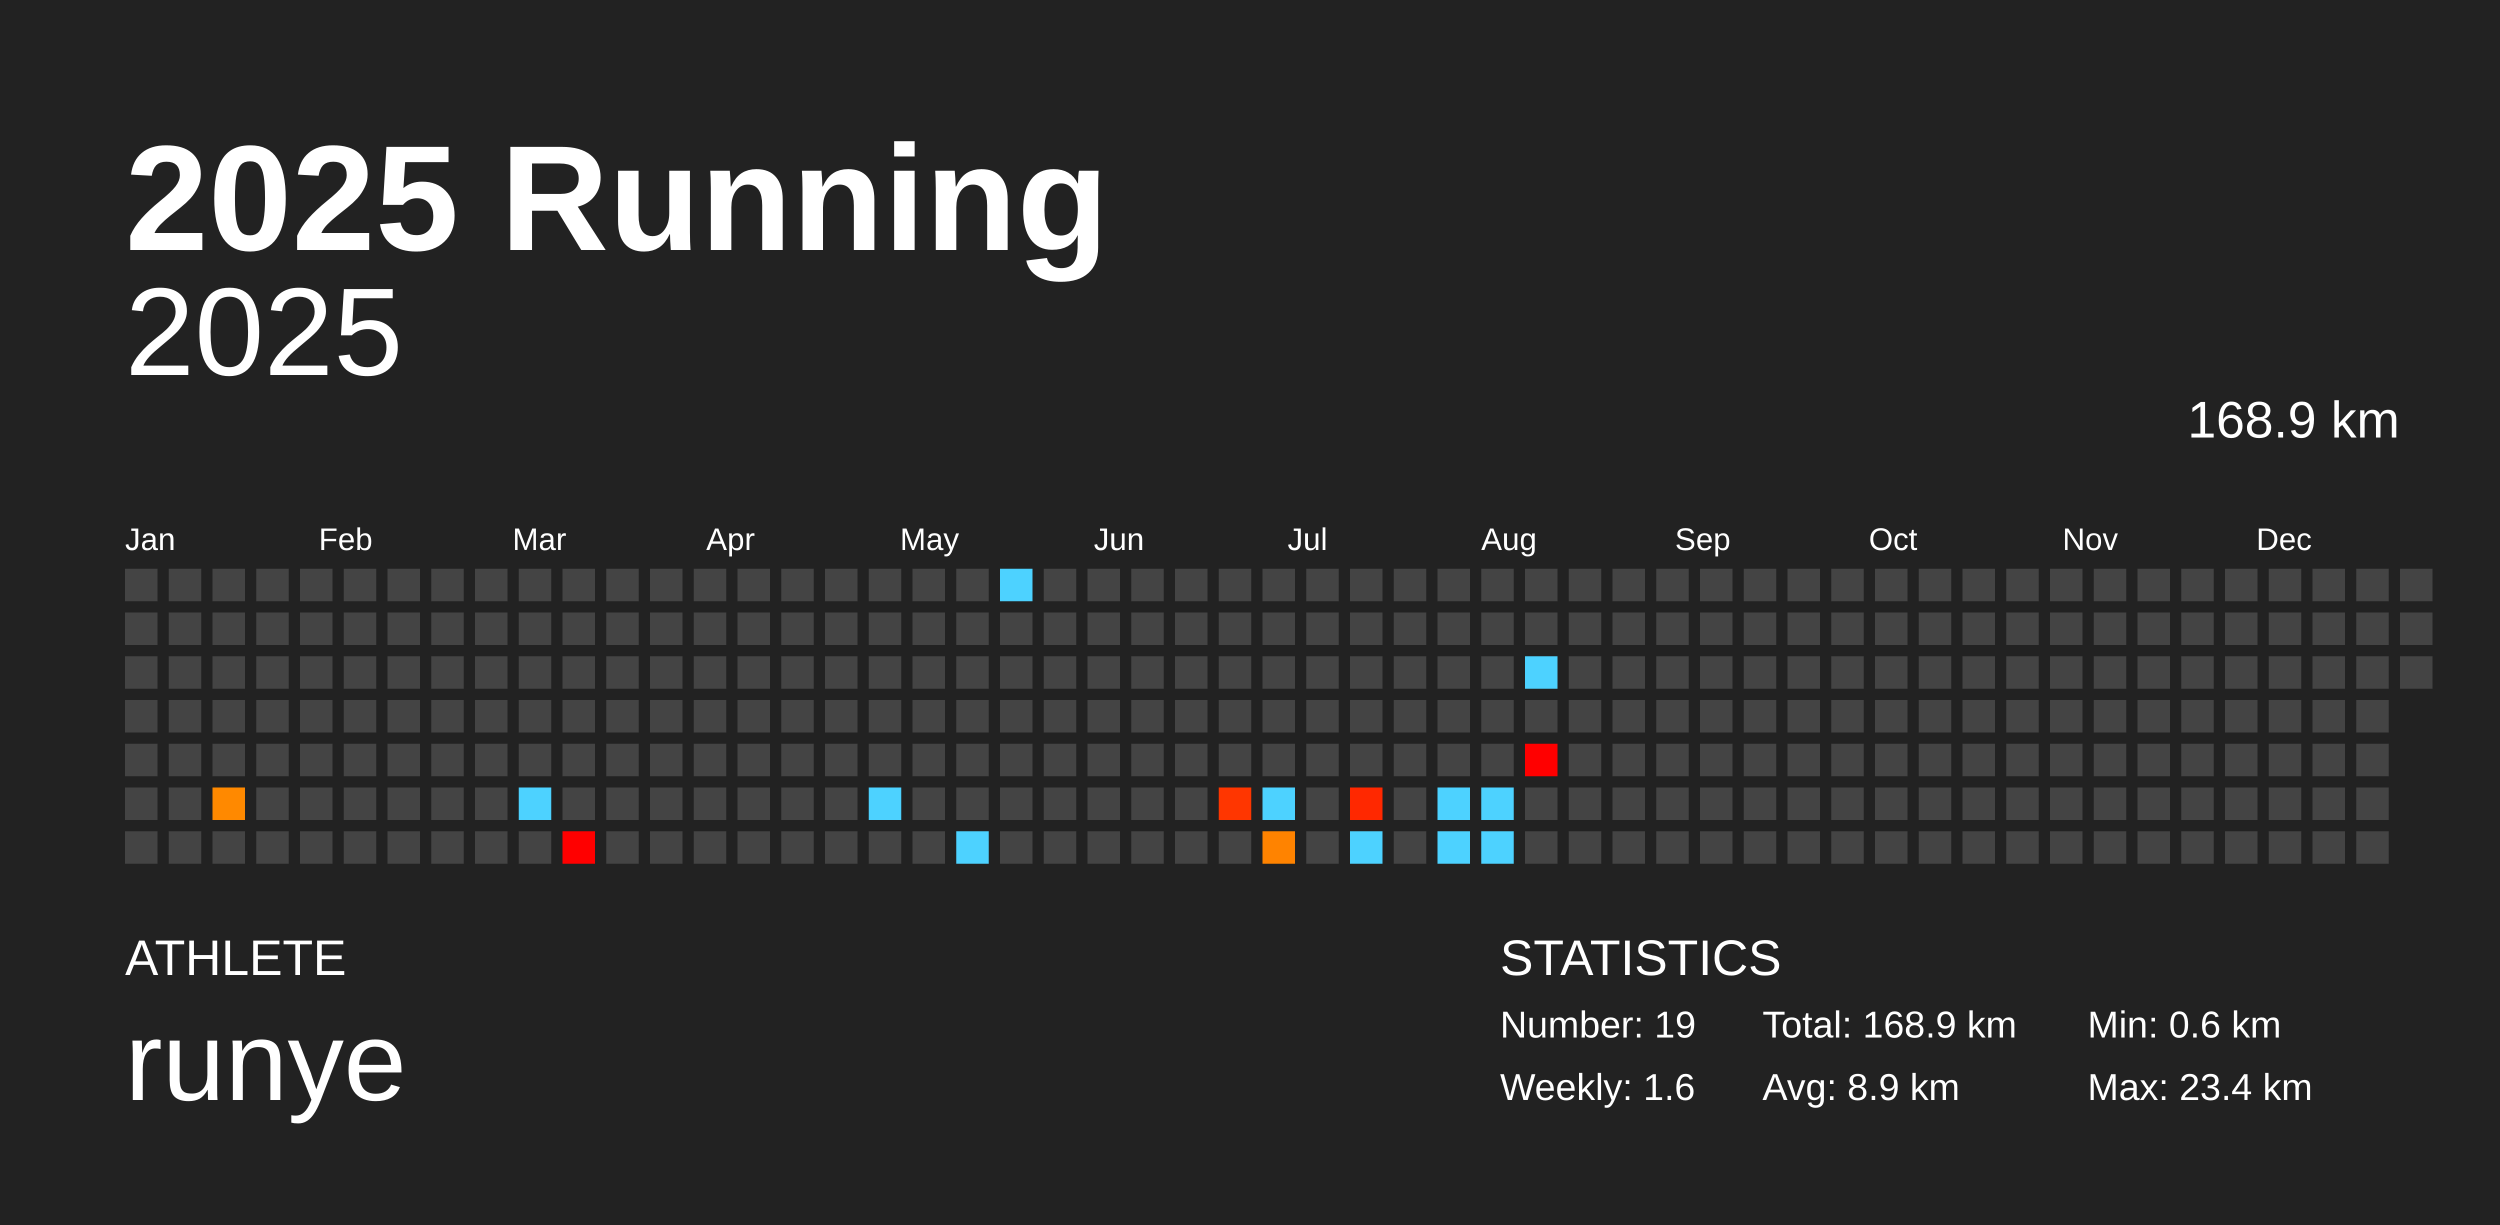
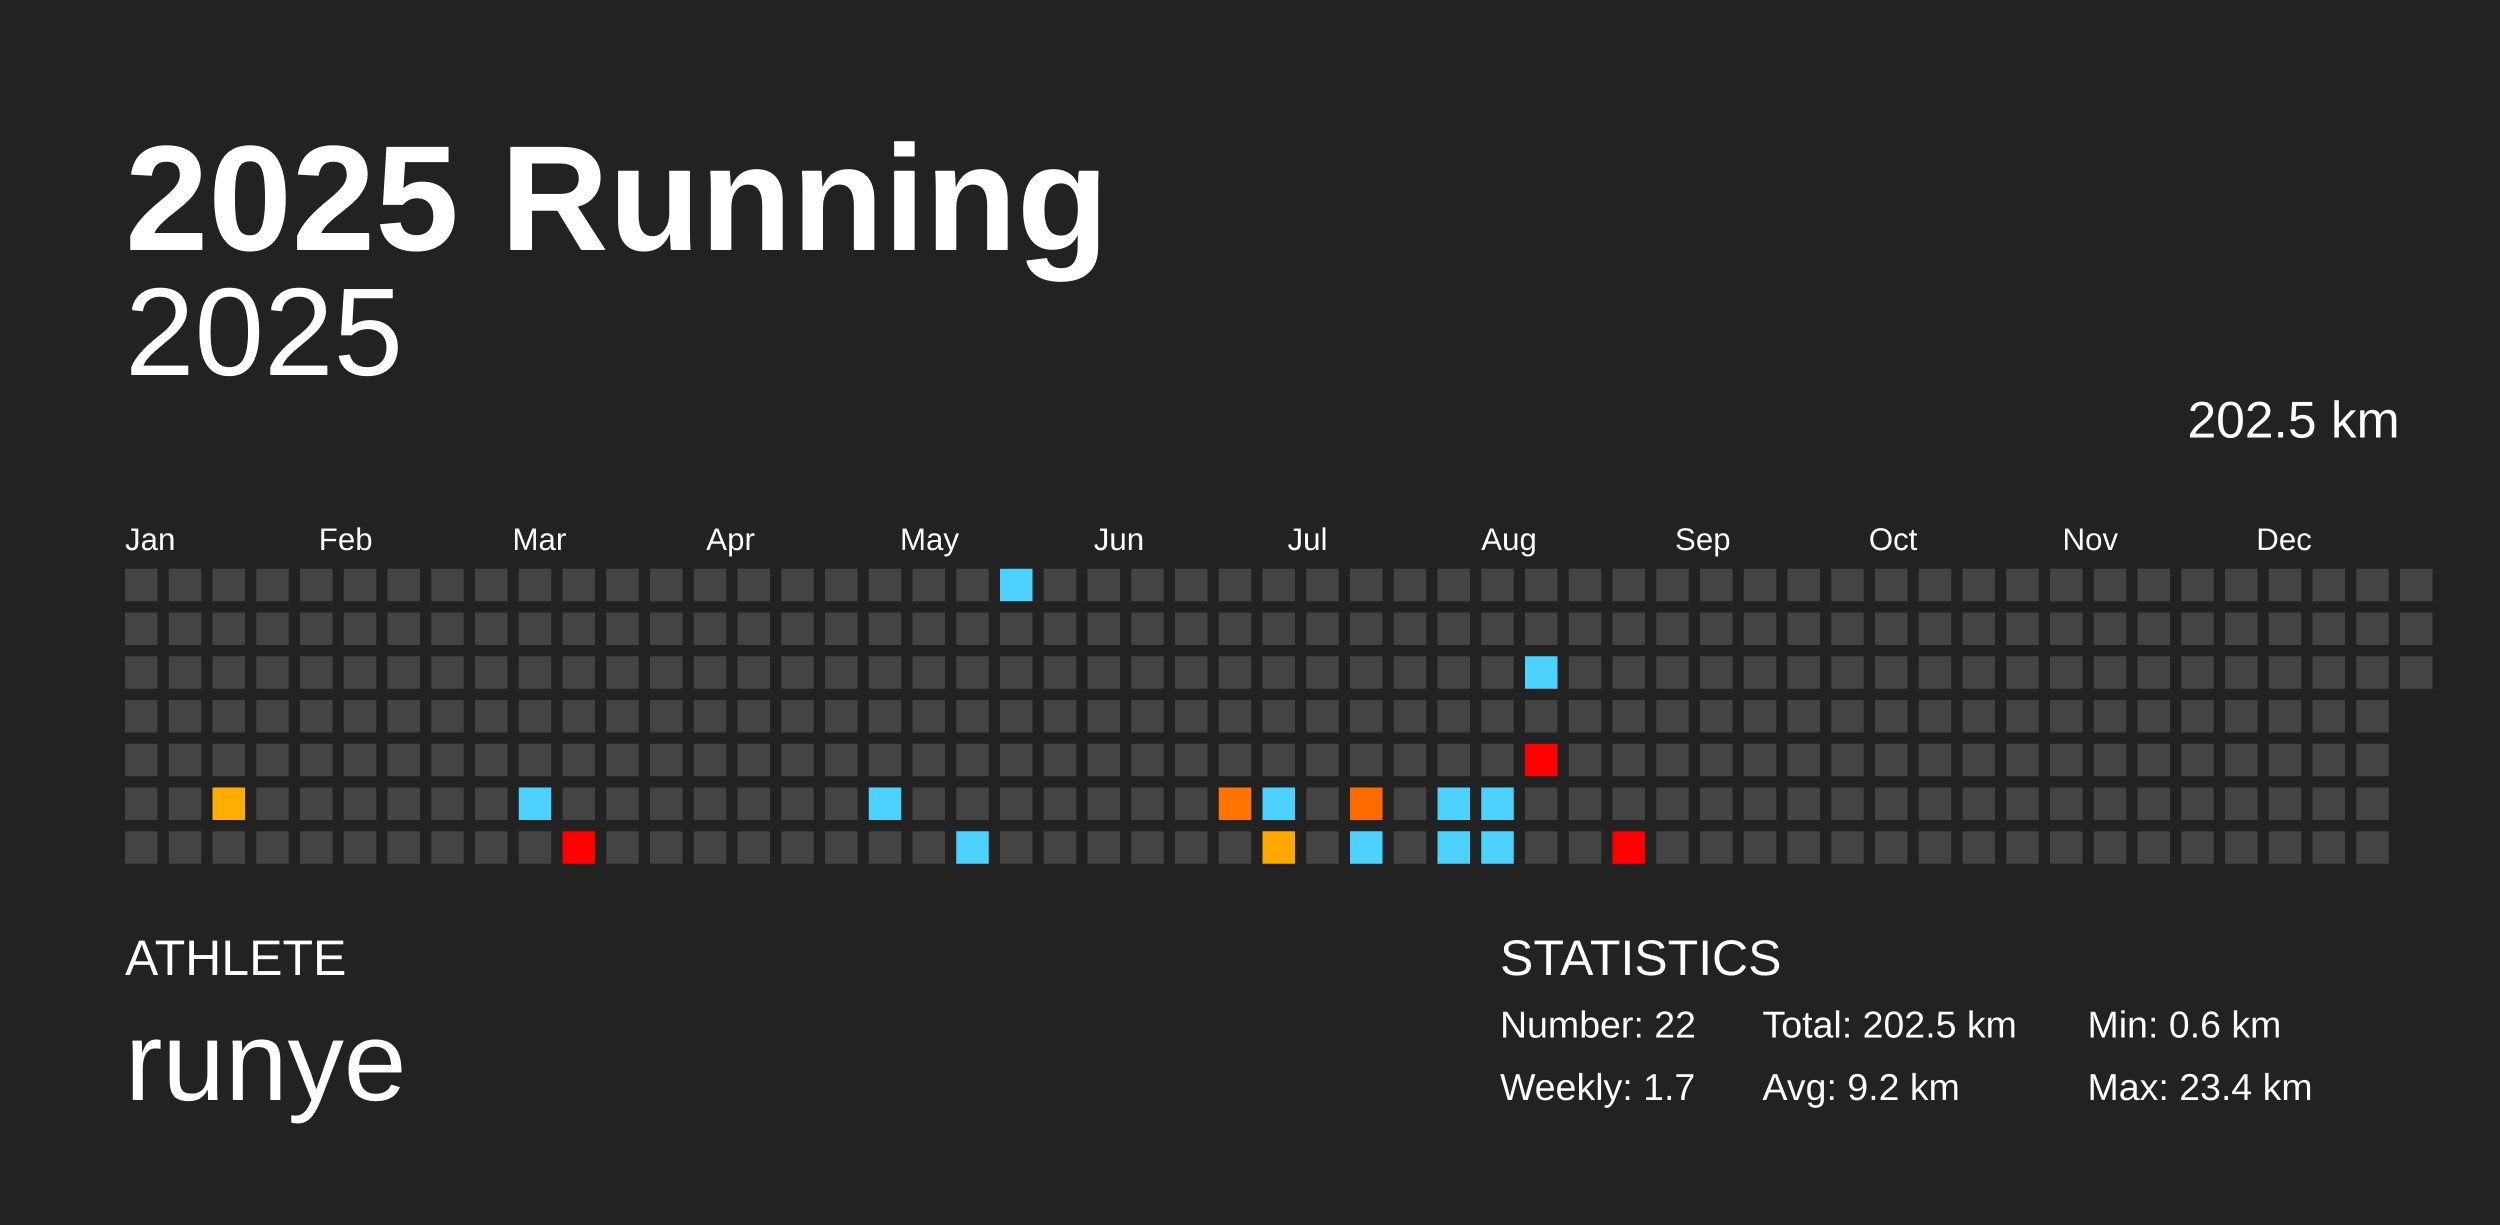
<svg xmlns="http://www.w3.org/2000/svg" baseProfile="full" height="98mm" version="1.1" viewBox="0,0,200,98" width="200mm">
  <defs />
  <rect fill="#222222" height="98" width="200" x="0" y="0" />
  <text fill="#FFFFFF" style="font-size:12px; font-family:Arial; font-weight:bold;" x="10" y="20">2025 Running</text>
  <text fill="#FFFFFF" style="font-size:4px; font-family:Arial" x="10" y="78">ATHLETE</text>
  <text fill="#FFFFFF" style="font-size:9px; font-family:Arial" x="10" y="88">runye</text>
  <text fill="#FFFFFF" style="font-size:4px; font-family:Arial" x="120" y="78">STATISTICS</text>
-   <text fill="#FFFFFF" style="font-size:3px; font-family:Arial" x="120" y="83">Number: 19</text>
-   <text fill="#FFFFFF" style="font-size:3px; font-family:Arial" x="120" y="88">Weekly: 1.6</text>
-   <text fill="#FFFFFF" style="font-size:3px; font-family:Arial" x="141" y="83">Total: 168.9 km</text>
-   <text fill="#FFFFFF" style="font-size:3px; font-family:Arial" x="141" y="88">Avg: 8.9 km</text>
+   <text fill="#FFFFFF" style="font-size:3px; font-family:Arial" x="120" y="83">Number: 22</text>
+   <text fill="#FFFFFF" style="font-size:3px; font-family:Arial" x="120" y="88">Weekly: 1.7</text>
+   <text fill="#FFFFFF" style="font-size:3px; font-family:Arial" x="141" y="83">Total: 202.5 km</text>
+   <text fill="#FFFFFF" style="font-size:3px; font-family:Arial" x="141" y="88">Avg: 9.2 km</text>
  <text fill="#FFFFFF" style="font-size:3px; font-family:Arial" x="167" y="83">Min: 0.6 km</text>
  <text fill="#FFFFFF" style="font-size:3px; font-family:Arial" x="167" y="88">Max: 23.4 km</text>
  <text alignment-baseline="hanging" fill="#FFFFFF" style="font-size:10.0px; font-family:Arial;" x="10" y="30">2025</text>
-   <text alignment-baseline="hanging" fill="#FFFFFF" style="font-size:4.125px; font-family:Arial;" x="175" y="35">168.9 km</text>
+   <text alignment-baseline="hanging" fill="#FFFFFF" style="font-size:4.125px; font-family:Arial;" x="175" y="35">202.5 km</text>
  <text fill="#FFFFFF" style="font-size:2.5px; font-family:Arial" x="10.0" y="44">Jan</text>
  <text fill="#FFFFFF" style="font-size:2.5px; font-family:Arial" x="25.5" y="44">Feb</text>
  <text fill="#FFFFFF" style="font-size:2.5px; font-family:Arial" x="41.0" y="44">Mar</text>
  <text fill="#FFFFFF" style="font-size:2.5px; font-family:Arial" x="56.5" y="44">Apr</text>
  <text fill="#FFFFFF" style="font-size:2.5px; font-family:Arial" x="72.0" y="44">May</text>
  <text fill="#FFFFFF" style="font-size:2.5px; font-family:Arial" x="87.5" y="44">Jun</text>
  <text fill="#FFFFFF" style="font-size:2.5px; font-family:Arial" x="103.0" y="44">Jul</text>
  <text fill="#FFFFFF" style="font-size:2.5px; font-family:Arial" x="118.5" y="44">Aug</text>
  <text fill="#FFFFFF" style="font-size:2.5px; font-family:Arial" x="134.0" y="44">Sep</text>
  <text fill="#FFFFFF" style="font-size:2.5px; font-family:Arial" x="149.5" y="44">Oct</text>
  <text fill="#FFFFFF" style="font-size:2.5px; font-family:Arial" x="165.0" y="44">Nov</text>
  <text fill="#FFFFFF" style="font-size:2.5px; font-family:Arial" x="180.5" y="44">Dec</text>
  <rect fill="#444444" height="2.6" width="2.6" x="10.0" y="45.5" />
  <rect fill="#444444" height="2.6" width="2.6" x="10.0" y="49.0" />
  <rect fill="#444444" height="2.6" width="2.6" x="10.0" y="52.5" />
  <rect fill="#444444" height="2.6" width="2.6" x="10.0" y="56.0" />
  <rect fill="#444444" height="2.6" width="2.6" x="10.0" y="59.5" />
  <rect fill="#444444" height="2.6" width="2.6" x="10.0" y="63.0" />
  <rect fill="#444444" height="2.6" width="2.6" x="10.0" y="66.5" />
  <rect fill="#444444" height="2.6" width="2.6" x="13.5" y="45.5" />
  <rect fill="#444444" height="2.6" width="2.6" x="13.5" y="49.0" />
  <rect fill="#444444" height="2.6" width="2.6" x="13.5" y="52.5" />
  <rect fill="#444444" height="2.6" width="2.6" x="13.5" y="56.0" />
  <rect fill="#444444" height="2.6" width="2.6" x="13.5" y="59.5" />
  <rect fill="#444444" height="2.6" width="2.6" x="13.5" y="63.0" />
  <rect fill="#444444" height="2.6" width="2.6" x="13.5" y="66.5" />
  <rect fill="#444444" height="2.6" width="2.6" x="17.0" y="45.5" />
  <rect fill="#444444" height="2.6" width="2.6" x="17.0" y="49.0" />
  <rect fill="#444444" height="2.6" width="2.6" x="17.0" y="52.5" />
  <rect fill="#444444" height="2.6" width="2.6" x="17.0" y="56.0" />
  <rect fill="#444444" height="2.6" width="2.6" x="17.0" y="59.5" />
-   <rect fill="#ff8900" height="2.6" width="2.6" x="17.0" y="63.0" />
+   <rect fill="#ffad00" height="2.6" width="2.6" x="17.0" y="63.0" />
  <rect fill="#444444" height="2.6" width="2.6" x="17.0" y="66.5" />
  <rect fill="#444444" height="2.6" width="2.6" x="20.5" y="45.5" />
  <rect fill="#444444" height="2.6" width="2.6" x="20.5" y="49.0" />
  <rect fill="#444444" height="2.6" width="2.6" x="20.5" y="52.5" />
  <rect fill="#444444" height="2.6" width="2.6" x="20.5" y="56.0" />
  <rect fill="#444444" height="2.6" width="2.6" x="20.5" y="59.5" />
  <rect fill="#444444" height="2.6" width="2.6" x="20.5" y="63.0" />
  <rect fill="#444444" height="2.6" width="2.6" x="20.5" y="66.5" />
  <rect fill="#444444" height="2.6" width="2.6" x="24.0" y="45.5" />
  <rect fill="#444444" height="2.6" width="2.6" x="24.0" y="49.0" />
  <rect fill="#444444" height="2.6" width="2.6" x="24.0" y="52.5" />
  <rect fill="#444444" height="2.6" width="2.6" x="24.0" y="56.0" />
  <rect fill="#444444" height="2.6" width="2.6" x="24.0" y="59.5" />
  <rect fill="#444444" height="2.6" width="2.6" x="24.0" y="63.0" />
  <rect fill="#444444" height="2.6" width="2.6" x="24.0" y="66.5" />
  <rect fill="#444444" height="2.6" width="2.6" x="27.5" y="45.5" />
  <rect fill="#444444" height="2.6" width="2.6" x="27.5" y="49.0" />
  <rect fill="#444444" height="2.6" width="2.6" x="27.5" y="52.5" />
  <rect fill="#444444" height="2.6" width="2.6" x="27.5" y="56.0" />
  <rect fill="#444444" height="2.6" width="2.6" x="27.5" y="59.5" />
  <rect fill="#444444" height="2.6" width="2.6" x="27.5" y="63.0" />
  <rect fill="#444444" height="2.6" width="2.6" x="27.5" y="66.5" />
  <rect fill="#444444" height="2.6" width="2.6" x="31.0" y="45.5" />
  <rect fill="#444444" height="2.6" width="2.6" x="31.0" y="49.0" />
  <rect fill="#444444" height="2.6" width="2.6" x="31.0" y="52.5" />
  <rect fill="#444444" height="2.6" width="2.6" x="31.0" y="56.0" />
  <rect fill="#444444" height="2.6" width="2.6" x="31.0" y="59.5" />
  <rect fill="#444444" height="2.6" width="2.6" x="31.0" y="63.0" />
  <rect fill="#444444" height="2.6" width="2.6" x="31.0" y="66.5" />
  <rect fill="#444444" height="2.6" width="2.6" x="34.5" y="45.5" />
  <rect fill="#444444" height="2.6" width="2.6" x="34.5" y="49.0" />
  <rect fill="#444444" height="2.6" width="2.6" x="34.5" y="52.5" />
  <rect fill="#444444" height="2.6" width="2.6" x="34.5" y="56.0" />
  <rect fill="#444444" height="2.6" width="2.6" x="34.5" y="59.5" />
  <rect fill="#444444" height="2.6" width="2.6" x="34.5" y="63.0" />
  <rect fill="#444444" height="2.6" width="2.6" x="34.5" y="66.5" />
  <rect fill="#444444" height="2.6" width="2.6" x="38.0" y="45.5" />
  <rect fill="#444444" height="2.6" width="2.6" x="38.0" y="49.0" />
  <rect fill="#444444" height="2.6" width="2.6" x="38.0" y="52.5" />
  <rect fill="#444444" height="2.6" width="2.6" x="38.0" y="56.0" />
  <rect fill="#444444" height="2.6" width="2.6" x="38.0" y="59.5" />
  <rect fill="#444444" height="2.6" width="2.6" x="38.0" y="63.0" />
  <rect fill="#444444" height="2.6" width="2.6" x="38.0" y="66.5" />
  <rect fill="#444444" height="2.6" width="2.6" x="41.5" y="45.5" />
  <rect fill="#444444" height="2.6" width="2.6" x="41.5" y="49.0" />
  <rect fill="#444444" height="2.6" width="2.6" x="41.5" y="52.5" />
  <rect fill="#444444" height="2.6" width="2.6" x="41.5" y="56.0" />
  <rect fill="#444444" height="2.6" width="2.6" x="41.5" y="59.5" />
  <rect fill="#4dd2ff" height="2.6" width="2.6" x="41.5" y="63.0" />
  <rect fill="#444444" height="2.6" width="2.6" x="41.5" y="66.5" />
  <rect fill="#444444" height="2.6" width="2.6" x="45.0" y="45.5" />
  <rect fill="#444444" height="2.6" width="2.6" x="45.0" y="49.0" />
  <rect fill="#444444" height="2.6" width="2.6" x="45.0" y="52.5" />
  <rect fill="#444444" height="2.6" width="2.6" x="45.0" y="56.0" />
  <rect fill="#444444" height="2.6" width="2.6" x="45.0" y="59.5" />
  <rect fill="#444444" height="2.6" width="2.6" x="45.0" y="63.0" />
  <rect fill="red" height="2.6" width="2.6" x="45.0" y="66.5" />
  <rect fill="#444444" height="2.6" width="2.6" x="48.5" y="45.5" />
  <rect fill="#444444" height="2.6" width="2.6" x="48.5" y="49.0" />
  <rect fill="#444444" height="2.6" width="2.6" x="48.5" y="52.5" />
  <rect fill="#444444" height="2.6" width="2.6" x="48.5" y="56.0" />
  <rect fill="#444444" height="2.6" width="2.6" x="48.5" y="59.5" />
  <rect fill="#444444" height="2.6" width="2.6" x="48.5" y="63.0" />
  <rect fill="#444444" height="2.6" width="2.6" x="48.5" y="66.5" />
  <rect fill="#444444" height="2.6" width="2.6" x="52.0" y="45.5" />
  <rect fill="#444444" height="2.6" width="2.6" x="52.0" y="49.0" />
  <rect fill="#444444" height="2.6" width="2.6" x="52.0" y="52.5" />
  <rect fill="#444444" height="2.6" width="2.6" x="52.0" y="56.0" />
  <rect fill="#444444" height="2.6" width="2.6" x="52.0" y="59.5" />
  <rect fill="#444444" height="2.6" width="2.6" x="52.0" y="63.0" />
  <rect fill="#444444" height="2.6" width="2.6" x="52.0" y="66.5" />
  <rect fill="#444444" height="2.6" width="2.6" x="55.5" y="45.5" />
  <rect fill="#444444" height="2.6" width="2.6" x="55.5" y="49.0" />
  <rect fill="#444444" height="2.6" width="2.6" x="55.5" y="52.5" />
  <rect fill="#444444" height="2.6" width="2.6" x="55.5" y="56.0" />
  <rect fill="#444444" height="2.6" width="2.6" x="55.5" y="59.5" />
  <rect fill="#444444" height="2.6" width="2.6" x="55.5" y="63.0" />
  <rect fill="#444444" height="2.6" width="2.6" x="55.5" y="66.5" />
  <rect fill="#444444" height="2.6" width="2.6" x="59.0" y="45.5" />
  <rect fill="#444444" height="2.6" width="2.6" x="59.0" y="49.0" />
  <rect fill="#444444" height="2.6" width="2.6" x="59.0" y="52.5" />
  <rect fill="#444444" height="2.6" width="2.6" x="59.0" y="56.0" />
  <rect fill="#444444" height="2.6" width="2.6" x="59.0" y="59.5" />
  <rect fill="#444444" height="2.6" width="2.6" x="59.0" y="63.0" />
  <rect fill="#444444" height="2.6" width="2.6" x="59.0" y="66.5" />
  <rect fill="#444444" height="2.6" width="2.6" x="62.5" y="45.5" />
  <rect fill="#444444" height="2.6" width="2.6" x="62.5" y="49.0" />
  <rect fill="#444444" height="2.6" width="2.6" x="62.5" y="52.5" />
  <rect fill="#444444" height="2.6" width="2.6" x="62.5" y="56.0" />
  <rect fill="#444444" height="2.6" width="2.6" x="62.5" y="59.5" />
  <rect fill="#444444" height="2.6" width="2.6" x="62.5" y="63.0" />
  <rect fill="#444444" height="2.6" width="2.6" x="62.5" y="66.5" />
  <rect fill="#444444" height="2.6" width="2.6" x="66.0" y="45.5" />
  <rect fill="#444444" height="2.6" width="2.6" x="66.0" y="49.0" />
  <rect fill="#444444" height="2.6" width="2.6" x="66.0" y="52.5" />
  <rect fill="#444444" height="2.6" width="2.6" x="66.0" y="56.0" />
  <rect fill="#444444" height="2.6" width="2.6" x="66.0" y="59.5" />
  <rect fill="#444444" height="2.6" width="2.6" x="66.0" y="63.0" />
  <rect fill="#444444" height="2.6" width="2.6" x="66.0" y="66.5" />
  <rect fill="#444444" height="2.6" width="2.6" x="69.5" y="45.5" />
  <rect fill="#444444" height="2.6" width="2.6" x="69.5" y="49.0" />
  <rect fill="#444444" height="2.6" width="2.6" x="69.5" y="52.5" />
  <rect fill="#444444" height="2.6" width="2.6" x="69.5" y="56.0" />
  <rect fill="#444444" height="2.6" width="2.6" x="69.5" y="59.5" />
  <rect fill="#4dd2ff" height="2.6" width="2.6" x="69.5" y="63.0" />
  <rect fill="#444444" height="2.6" width="2.6" x="69.5" y="66.5" />
  <rect fill="#444444" height="2.6" width="2.6" x="73.0" y="45.5" />
  <rect fill="#444444" height="2.6" width="2.6" x="73.0" y="49.0" />
  <rect fill="#444444" height="2.6" width="2.6" x="73.0" y="52.5" />
  <rect fill="#444444" height="2.6" width="2.6" x="73.0" y="56.0" />
  <rect fill="#444444" height="2.6" width="2.6" x="73.0" y="59.5" />
  <rect fill="#444444" height="2.6" width="2.6" x="73.0" y="63.0" />
  <rect fill="#444444" height="2.6" width="2.6" x="73.0" y="66.5" />
  <rect fill="#444444" height="2.6" width="2.6" x="76.5" y="45.5" />
  <rect fill="#444444" height="2.6" width="2.6" x="76.5" y="49.0" />
  <rect fill="#444444" height="2.6" width="2.6" x="76.5" y="52.5" />
  <rect fill="#444444" height="2.6" width="2.6" x="76.5" y="56.0" />
  <rect fill="#444444" height="2.6" width="2.6" x="76.5" y="59.5" />
  <rect fill="#444444" height="2.6" width="2.6" x="76.5" y="63.0" />
  <rect fill="#4dd2ff" height="2.6" width="2.6" x="76.5" y="66.5" />
  <rect fill="#4dd2ff" height="2.6" width="2.6" x="80.0" y="45.5" />
  <rect fill="#444444" height="2.6" width="2.6" x="80.0" y="49.0" />
  <rect fill="#444444" height="2.6" width="2.6" x="80.0" y="52.5" />
  <rect fill="#444444" height="2.6" width="2.6" x="80.0" y="56.0" />
  <rect fill="#444444" height="2.6" width="2.6" x="80.0" y="59.5" />
  <rect fill="#444444" height="2.6" width="2.6" x="80.0" y="63.0" />
  <rect fill="#444444" height="2.6" width="2.6" x="80.0" y="66.5" />
  <rect fill="#444444" height="2.6" width="2.6" x="83.5" y="45.5" />
  <rect fill="#444444" height="2.6" width="2.6" x="83.5" y="49.0" />
  <rect fill="#444444" height="2.6" width="2.6" x="83.5" y="52.5" />
  <rect fill="#444444" height="2.6" width="2.6" x="83.5" y="56.0" />
  <rect fill="#444444" height="2.6" width="2.6" x="83.5" y="59.5" />
  <rect fill="#444444" height="2.6" width="2.6" x="83.5" y="63.0" />
  <rect fill="#444444" height="2.6" width="2.6" x="83.5" y="66.5" />
  <rect fill="#444444" height="2.6" width="2.6" x="87.0" y="45.5" />
  <rect fill="#444444" height="2.6" width="2.6" x="87.0" y="49.0" />
  <rect fill="#444444" height="2.6" width="2.6" x="87.0" y="52.5" />
  <rect fill="#444444" height="2.6" width="2.6" x="87.0" y="56.0" />
  <rect fill="#444444" height="2.6" width="2.6" x="87.0" y="59.5" />
  <rect fill="#444444" height="2.6" width="2.6" x="87.0" y="63.0" />
  <rect fill="#444444" height="2.6" width="2.6" x="87.0" y="66.5" />
  <rect fill="#444444" height="2.6" width="2.6" x="90.5" y="45.5" />
  <rect fill="#444444" height="2.6" width="2.6" x="90.5" y="49.0" />
  <rect fill="#444444" height="2.6" width="2.6" x="90.5" y="52.5" />
  <rect fill="#444444" height="2.6" width="2.6" x="90.5" y="56.0" />
  <rect fill="#444444" height="2.6" width="2.6" x="90.5" y="59.5" />
  <rect fill="#444444" height="2.6" width="2.6" x="90.5" y="63.0" />
  <rect fill="#444444" height="2.6" width="2.6" x="90.5" y="66.5" />
  <rect fill="#444444" height="2.6" width="2.6" x="94.0" y="45.5" />
  <rect fill="#444444" height="2.6" width="2.6" x="94.0" y="49.0" />
  <rect fill="#444444" height="2.6" width="2.6" x="94.0" y="52.5" />
  <rect fill="#444444" height="2.6" width="2.6" x="94.0" y="56.0" />
  <rect fill="#444444" height="2.6" width="2.6" x="94.0" y="59.5" />
  <rect fill="#444444" height="2.6" width="2.6" x="94.0" y="63.0" />
  <rect fill="#444444" height="2.6" width="2.6" x="94.0" y="66.5" />
  <rect fill="#444444" height="2.6" width="2.6" x="97.5" y="45.5" />
  <rect fill="#444444" height="2.6" width="2.6" x="97.5" y="49.0" />
  <rect fill="#444444" height="2.6" width="2.6" x="97.5" y="52.5" />
  <rect fill="#444444" height="2.6" width="2.6" x="97.5" y="56.0" />
  <rect fill="#444444" height="2.6" width="2.6" x="97.5" y="59.5" />
-   <rect fill="#ff3600" height="2.6" width="2.6" x="97.5" y="63.0" />
+   <rect fill="#ff7400" height="2.6" width="2.6" x="97.5" y="63.0" />
  <rect fill="#444444" height="2.6" width="2.6" x="97.5" y="66.5" />
  <rect fill="#444444" height="2.6" width="2.6" x="101.0" y="45.5" />
  <rect fill="#444444" height="2.6" width="2.6" x="101.0" y="49.0" />
  <rect fill="#444444" height="2.6" width="2.6" x="101.0" y="52.5" />
  <rect fill="#444444" height="2.6" width="2.6" x="101.0" y="56.0" />
  <rect fill="#444444" height="2.6" width="2.6" x="101.0" y="59.5" />
  <rect fill="#4dd2ff" height="2.6" width="2.6" x="101.0" y="63.0" />
-   <rect fill="#ff8300" height="2.6" width="2.6" x="101.0" y="66.5" />
+   <rect fill="#ffa900" height="2.6" width="2.6" x="101.0" y="66.5" />
  <rect fill="#444444" height="2.6" width="2.6" x="104.5" y="45.5" />
  <rect fill="#444444" height="2.6" width="2.6" x="104.5" y="49.0" />
  <rect fill="#444444" height="2.6" width="2.6" x="104.5" y="52.5" />
  <rect fill="#444444" height="2.6" width="2.6" x="104.5" y="56.0" />
  <rect fill="#444444" height="2.6" width="2.6" x="104.5" y="59.5" />
  <rect fill="#444444" height="2.6" width="2.6" x="104.5" y="63.0" />
  <rect fill="#444444" height="2.6" width="2.6" x="104.5" y="66.5" />
  <rect fill="#444444" height="2.6" width="2.6" x="108.0" y="45.5" />
  <rect fill="#444444" height="2.6" width="2.6" x="108.0" y="49.0" />
  <rect fill="#444444" height="2.6" width="2.6" x="108.0" y="52.5" />
  <rect fill="#444444" height="2.6" width="2.6" x="108.0" y="56.0" />
  <rect fill="#444444" height="2.6" width="2.6" x="108.0" y="59.5" />
-   <rect fill="#ff2800" height="2.6" width="2.6" x="108.0" y="63.0" />
+   <rect fill="#ff6a00" height="2.6" width="2.6" x="108.0" y="63.0" />
  <rect fill="#4dd2ff" height="2.6" width="2.6" x="108.0" y="66.5" />
  <rect fill="#444444" height="2.6" width="2.6" x="111.5" y="45.5" />
  <rect fill="#444444" height="2.6" width="2.6" x="111.5" y="49.0" />
  <rect fill="#444444" height="2.6" width="2.6" x="111.5" y="52.5" />
  <rect fill="#444444" height="2.6" width="2.6" x="111.5" y="56.0" />
  <rect fill="#444444" height="2.6" width="2.6" x="111.5" y="59.5" />
  <rect fill="#444444" height="2.6" width="2.6" x="111.5" y="63.0" />
  <rect fill="#444444" height="2.6" width="2.6" x="111.5" y="66.5" />
  <rect fill="#444444" height="2.6" width="2.6" x="115.0" y="45.5" />
  <rect fill="#444444" height="2.6" width="2.6" x="115.0" y="49.0" />
  <rect fill="#444444" height="2.6" width="2.6" x="115.0" y="52.5" />
  <rect fill="#444444" height="2.6" width="2.6" x="115.0" y="56.0" />
  <rect fill="#444444" height="2.6" width="2.6" x="115.0" y="59.5" />
  <rect fill="#4dd2ff" height="2.6" width="2.6" x="115.0" y="63.0" />
  <rect fill="#4dd2ff" height="2.6" width="2.6" x="115.0" y="66.5" />
  <rect fill="#444444" height="2.6" width="2.6" x="118.5" y="45.5" />
  <rect fill="#444444" height="2.6" width="2.6" x="118.5" y="49.0" />
  <rect fill="#444444" height="2.6" width="2.6" x="118.5" y="52.5" />
  <rect fill="#444444" height="2.6" width="2.6" x="118.5" y="56.0" />
  <rect fill="#444444" height="2.6" width="2.6" x="118.5" y="59.5" />
  <rect fill="#4dd2ff" height="2.6" width="2.6" x="118.5" y="63.0" />
  <rect fill="#4dd2ff" height="2.6" width="2.6" x="118.5" y="66.5" />
  <rect fill="#444444" height="2.6" width="2.6" x="122.0" y="45.5" />
  <rect fill="#444444" height="2.6" width="2.6" x="122.0" y="49.0" />
  <rect fill="#4dd2ff" height="2.6" width="2.6" x="122.0" y="52.5" />
  <rect fill="#444444" height="2.6" width="2.6" x="122.0" y="56.0" />
  <rect fill="red" height="2.6" width="2.6" x="122.0" y="59.5" />
  <rect fill="#444444" height="2.6" width="2.6" x="122.0" y="63.0" />
  <rect fill="#444444" height="2.6" width="2.6" x="122.0" y="66.5" />
  <rect fill="#444444" height="2.6" width="2.6" x="125.5" y="45.5" />
  <rect fill="#444444" height="2.6" width="2.6" x="125.5" y="49.0" />
  <rect fill="#444444" height="2.6" width="2.6" x="125.5" y="52.5" />
  <rect fill="#444444" height="2.6" width="2.6" x="125.5" y="56.0" />
  <rect fill="#444444" height="2.6" width="2.6" x="125.5" y="59.5" />
  <rect fill="#444444" height="2.6" width="2.6" x="125.5" y="63.0" />
  <rect fill="#444444" height="2.6" width="2.6" x="125.5" y="66.5" />
  <rect fill="#444444" height="2.6" width="2.6" x="129.0" y="45.5" />
  <rect fill="#444444" height="2.6" width="2.6" x="129.0" y="49.0" />
  <rect fill="#444444" height="2.6" width="2.6" x="129.0" y="52.5" />
  <rect fill="#444444" height="2.6" width="2.6" x="129.0" y="56.0" />
  <rect fill="#444444" height="2.6" width="2.6" x="129.0" y="59.5" />
  <rect fill="#444444" height="2.6" width="2.6" x="129.0" y="63.0" />
-   <rect fill="#444444" height="2.6" width="2.6" x="129.0" y="66.5" />
+   <rect fill="red" height="2.6" width="2.6" x="129.0" y="66.5" />
  <rect fill="#444444" height="2.6" width="2.6" x="132.5" y="45.5" />
  <rect fill="#444444" height="2.6" width="2.6" x="132.5" y="49.0" />
  <rect fill="#444444" height="2.6" width="2.6" x="132.5" y="52.5" />
  <rect fill="#444444" height="2.6" width="2.6" x="132.5" y="56.0" />
  <rect fill="#444444" height="2.6" width="2.6" x="132.5" y="59.5" />
  <rect fill="#444444" height="2.6" width="2.6" x="132.5" y="63.0" />
  <rect fill="#444444" height="2.6" width="2.6" x="132.5" y="66.5" />
  <rect fill="#444444" height="2.6" width="2.6" x="136.0" y="45.5" />
  <rect fill="#444444" height="2.6" width="2.6" x="136.0" y="49.0" />
  <rect fill="#444444" height="2.6" width="2.6" x="136.0" y="52.5" />
  <rect fill="#444444" height="2.6" width="2.6" x="136.0" y="56.0" />
  <rect fill="#444444" height="2.6" width="2.6" x="136.0" y="59.5" />
  <rect fill="#444444" height="2.6" width="2.6" x="136.0" y="63.0" />
  <rect fill="#444444" height="2.6" width="2.6" x="136.0" y="66.5" />
  <rect fill="#444444" height="2.6" width="2.6" x="139.5" y="45.5" />
  <rect fill="#444444" height="2.6" width="2.6" x="139.5" y="49.0" />
  <rect fill="#444444" height="2.6" width="2.6" x="139.5" y="52.5" />
  <rect fill="#444444" height="2.6" width="2.6" x="139.5" y="56.0" />
  <rect fill="#444444" height="2.6" width="2.6" x="139.5" y="59.5" />
  <rect fill="#444444" height="2.6" width="2.6" x="139.5" y="63.0" />
  <rect fill="#444444" height="2.6" width="2.6" x="139.5" y="66.5" />
  <rect fill="#444444" height="2.6" width="2.6" x="143.0" y="45.5" />
  <rect fill="#444444" height="2.6" width="2.6" x="143.0" y="49.0" />
  <rect fill="#444444" height="2.6" width="2.6" x="143.0" y="52.5" />
  <rect fill="#444444" height="2.6" width="2.6" x="143.0" y="56.0" />
  <rect fill="#444444" height="2.6" width="2.6" x="143.0" y="59.5" />
  <rect fill="#444444" height="2.6" width="2.6" x="143.0" y="63.0" />
  <rect fill="#444444" height="2.6" width="2.6" x="143.0" y="66.5" />
  <rect fill="#444444" height="2.6" width="2.6" x="146.5" y="45.5" />
  <rect fill="#444444" height="2.6" width="2.6" x="146.5" y="49.0" />
  <rect fill="#444444" height="2.6" width="2.6" x="146.5" y="52.5" />
  <rect fill="#444444" height="2.6" width="2.6" x="146.5" y="56.0" />
  <rect fill="#444444" height="2.6" width="2.6" x="146.5" y="59.5" />
  <rect fill="#444444" height="2.6" width="2.6" x="146.5" y="63.0" />
  <rect fill="#444444" height="2.6" width="2.6" x="146.5" y="66.5" />
  <rect fill="#444444" height="2.6" width="2.6" x="150.0" y="45.5" />
  <rect fill="#444444" height="2.6" width="2.6" x="150.0" y="49.0" />
  <rect fill="#444444" height="2.6" width="2.6" x="150.0" y="52.5" />
  <rect fill="#444444" height="2.6" width="2.6" x="150.0" y="56.0" />
  <rect fill="#444444" height="2.6" width="2.6" x="150.0" y="59.5" />
  <rect fill="#444444" height="2.6" width="2.6" x="150.0" y="63.0" />
  <rect fill="#444444" height="2.6" width="2.6" x="150.0" y="66.5" />
  <rect fill="#444444" height="2.6" width="2.6" x="153.5" y="45.5" />
  <rect fill="#444444" height="2.6" width="2.6" x="153.5" y="49.0" />
  <rect fill="#444444" height="2.6" width="2.6" x="153.5" y="52.5" />
  <rect fill="#444444" height="2.6" width="2.6" x="153.5" y="56.0" />
  <rect fill="#444444" height="2.6" width="2.6" x="153.5" y="59.5" />
  <rect fill="#444444" height="2.6" width="2.6" x="153.5" y="63.0" />
  <rect fill="#444444" height="2.6" width="2.6" x="153.5" y="66.5" />
  <rect fill="#444444" height="2.6" width="2.6" x="157.0" y="45.5" />
  <rect fill="#444444" height="2.6" width="2.6" x="157.0" y="49.0" />
  <rect fill="#444444" height="2.6" width="2.6" x="157.0" y="52.5" />
  <rect fill="#444444" height="2.6" width="2.6" x="157.0" y="56.0" />
  <rect fill="#444444" height="2.6" width="2.6" x="157.0" y="59.5" />
  <rect fill="#444444" height="2.6" width="2.6" x="157.0" y="63.0" />
  <rect fill="#444444" height="2.6" width="2.6" x="157.0" y="66.5" />
  <rect fill="#444444" height="2.6" width="2.6" x="160.5" y="45.5" />
  <rect fill="#444444" height="2.6" width="2.6" x="160.5" y="49.0" />
  <rect fill="#444444" height="2.6" width="2.6" x="160.5" y="52.5" />
  <rect fill="#444444" height="2.6" width="2.6" x="160.5" y="56.0" />
  <rect fill="#444444" height="2.6" width="2.6" x="160.5" y="59.5" />
  <rect fill="#444444" height="2.6" width="2.6" x="160.5" y="63.0" />
  <rect fill="#444444" height="2.6" width="2.6" x="160.5" y="66.5" />
  <rect fill="#444444" height="2.6" width="2.6" x="164.0" y="45.5" />
  <rect fill="#444444" height="2.6" width="2.6" x="164.0" y="49.0" />
  <rect fill="#444444" height="2.6" width="2.6" x="164.0" y="52.5" />
  <rect fill="#444444" height="2.6" width="2.6" x="164.0" y="56.0" />
  <rect fill="#444444" height="2.6" width="2.6" x="164.0" y="59.5" />
  <rect fill="#444444" height="2.6" width="2.6" x="164.0" y="63.0" />
  <rect fill="#444444" height="2.6" width="2.6" x="164.0" y="66.5" />
  <rect fill="#444444" height="2.6" width="2.6" x="167.5" y="45.5" />
  <rect fill="#444444" height="2.6" width="2.6" x="167.5" y="49.0" />
  <rect fill="#444444" height="2.6" width="2.6" x="167.5" y="52.5" />
  <rect fill="#444444" height="2.6" width="2.6" x="167.5" y="56.0" />
  <rect fill="#444444" height="2.6" width="2.6" x="167.5" y="59.5" />
  <rect fill="#444444" height="2.6" width="2.6" x="167.5" y="63.0" />
  <rect fill="#444444" height="2.6" width="2.6" x="167.5" y="66.5" />
  <rect fill="#444444" height="2.6" width="2.6" x="171.0" y="45.5" />
  <rect fill="#444444" height="2.6" width="2.6" x="171.0" y="49.0" />
  <rect fill="#444444" height="2.6" width="2.6" x="171.0" y="52.5" />
  <rect fill="#444444" height="2.6" width="2.6" x="171.0" y="56.0" />
  <rect fill="#444444" height="2.6" width="2.6" x="171.0" y="59.5" />
  <rect fill="#444444" height="2.6" width="2.6" x="171.0" y="63.0" />
  <rect fill="#444444" height="2.6" width="2.6" x="171.0" y="66.5" />
  <rect fill="#444444" height="2.6" width="2.6" x="174.5" y="45.5" />
  <rect fill="#444444" height="2.6" width="2.6" x="174.5" y="49.0" />
  <rect fill="#444444" height="2.6" width="2.6" x="174.5" y="52.5" />
  <rect fill="#444444" height="2.6" width="2.6" x="174.5" y="56.0" />
  <rect fill="#444444" height="2.6" width="2.6" x="174.5" y="59.5" />
  <rect fill="#444444" height="2.6" width="2.6" x="174.5" y="63.0" />
  <rect fill="#444444" height="2.6" width="2.6" x="174.5" y="66.5" />
  <rect fill="#444444" height="2.6" width="2.6" x="178.0" y="45.5" />
  <rect fill="#444444" height="2.6" width="2.6" x="178.0" y="49.0" />
  <rect fill="#444444" height="2.6" width="2.6" x="178.0" y="52.5" />
  <rect fill="#444444" height="2.6" width="2.6" x="178.0" y="56.0" />
  <rect fill="#444444" height="2.6" width="2.6" x="178.0" y="59.5" />
  <rect fill="#444444" height="2.6" width="2.6" x="178.0" y="63.0" />
  <rect fill="#444444" height="2.6" width="2.6" x="178.0" y="66.5" />
  <rect fill="#444444" height="2.6" width="2.6" x="181.5" y="45.5" />
  <rect fill="#444444" height="2.6" width="2.6" x="181.5" y="49.0" />
  <rect fill="#444444" height="2.6" width="2.6" x="181.5" y="52.5" />
  <rect fill="#444444" height="2.6" width="2.6" x="181.5" y="56.0" />
  <rect fill="#444444" height="2.6" width="2.6" x="181.5" y="59.5" />
  <rect fill="#444444" height="2.6" width="2.6" x="181.5" y="63.0" />
  <rect fill="#444444" height="2.6" width="2.6" x="181.5" y="66.5" />
  <rect fill="#444444" height="2.6" width="2.6" x="185.0" y="45.5" />
  <rect fill="#444444" height="2.6" width="2.6" x="185.0" y="49.0" />
  <rect fill="#444444" height="2.6" width="2.6" x="185.0" y="52.5" />
  <rect fill="#444444" height="2.6" width="2.6" x="185.0" y="56.0" />
  <rect fill="#444444" height="2.6" width="2.6" x="185.0" y="59.5" />
  <rect fill="#444444" height="2.6" width="2.6" x="185.0" y="63.0" />
  <rect fill="#444444" height="2.6" width="2.6" x="185.0" y="66.5" />
  <rect fill="#444444" height="2.6" width="2.6" x="188.5" y="45.5" />
  <rect fill="#444444" height="2.6" width="2.6" x="188.5" y="49.0" />
  <rect fill="#444444" height="2.6" width="2.6" x="188.5" y="52.5" />
  <rect fill="#444444" height="2.6" width="2.6" x="188.5" y="56.0" />
  <rect fill="#444444" height="2.6" width="2.6" x="188.5" y="59.5" />
  <rect fill="#444444" height="2.6" width="2.6" x="188.5" y="63.0" />
  <rect fill="#444444" height="2.6" width="2.6" x="188.5" y="66.5" />
  <rect fill="#444444" height="2.6" width="2.6" x="192.0" y="45.5" />
  <rect fill="#444444" height="2.6" width="2.6" x="192.0" y="49.0" />
  <rect fill="#444444" height="2.6" width="2.6" x="192.0" y="52.5" />
</svg>
